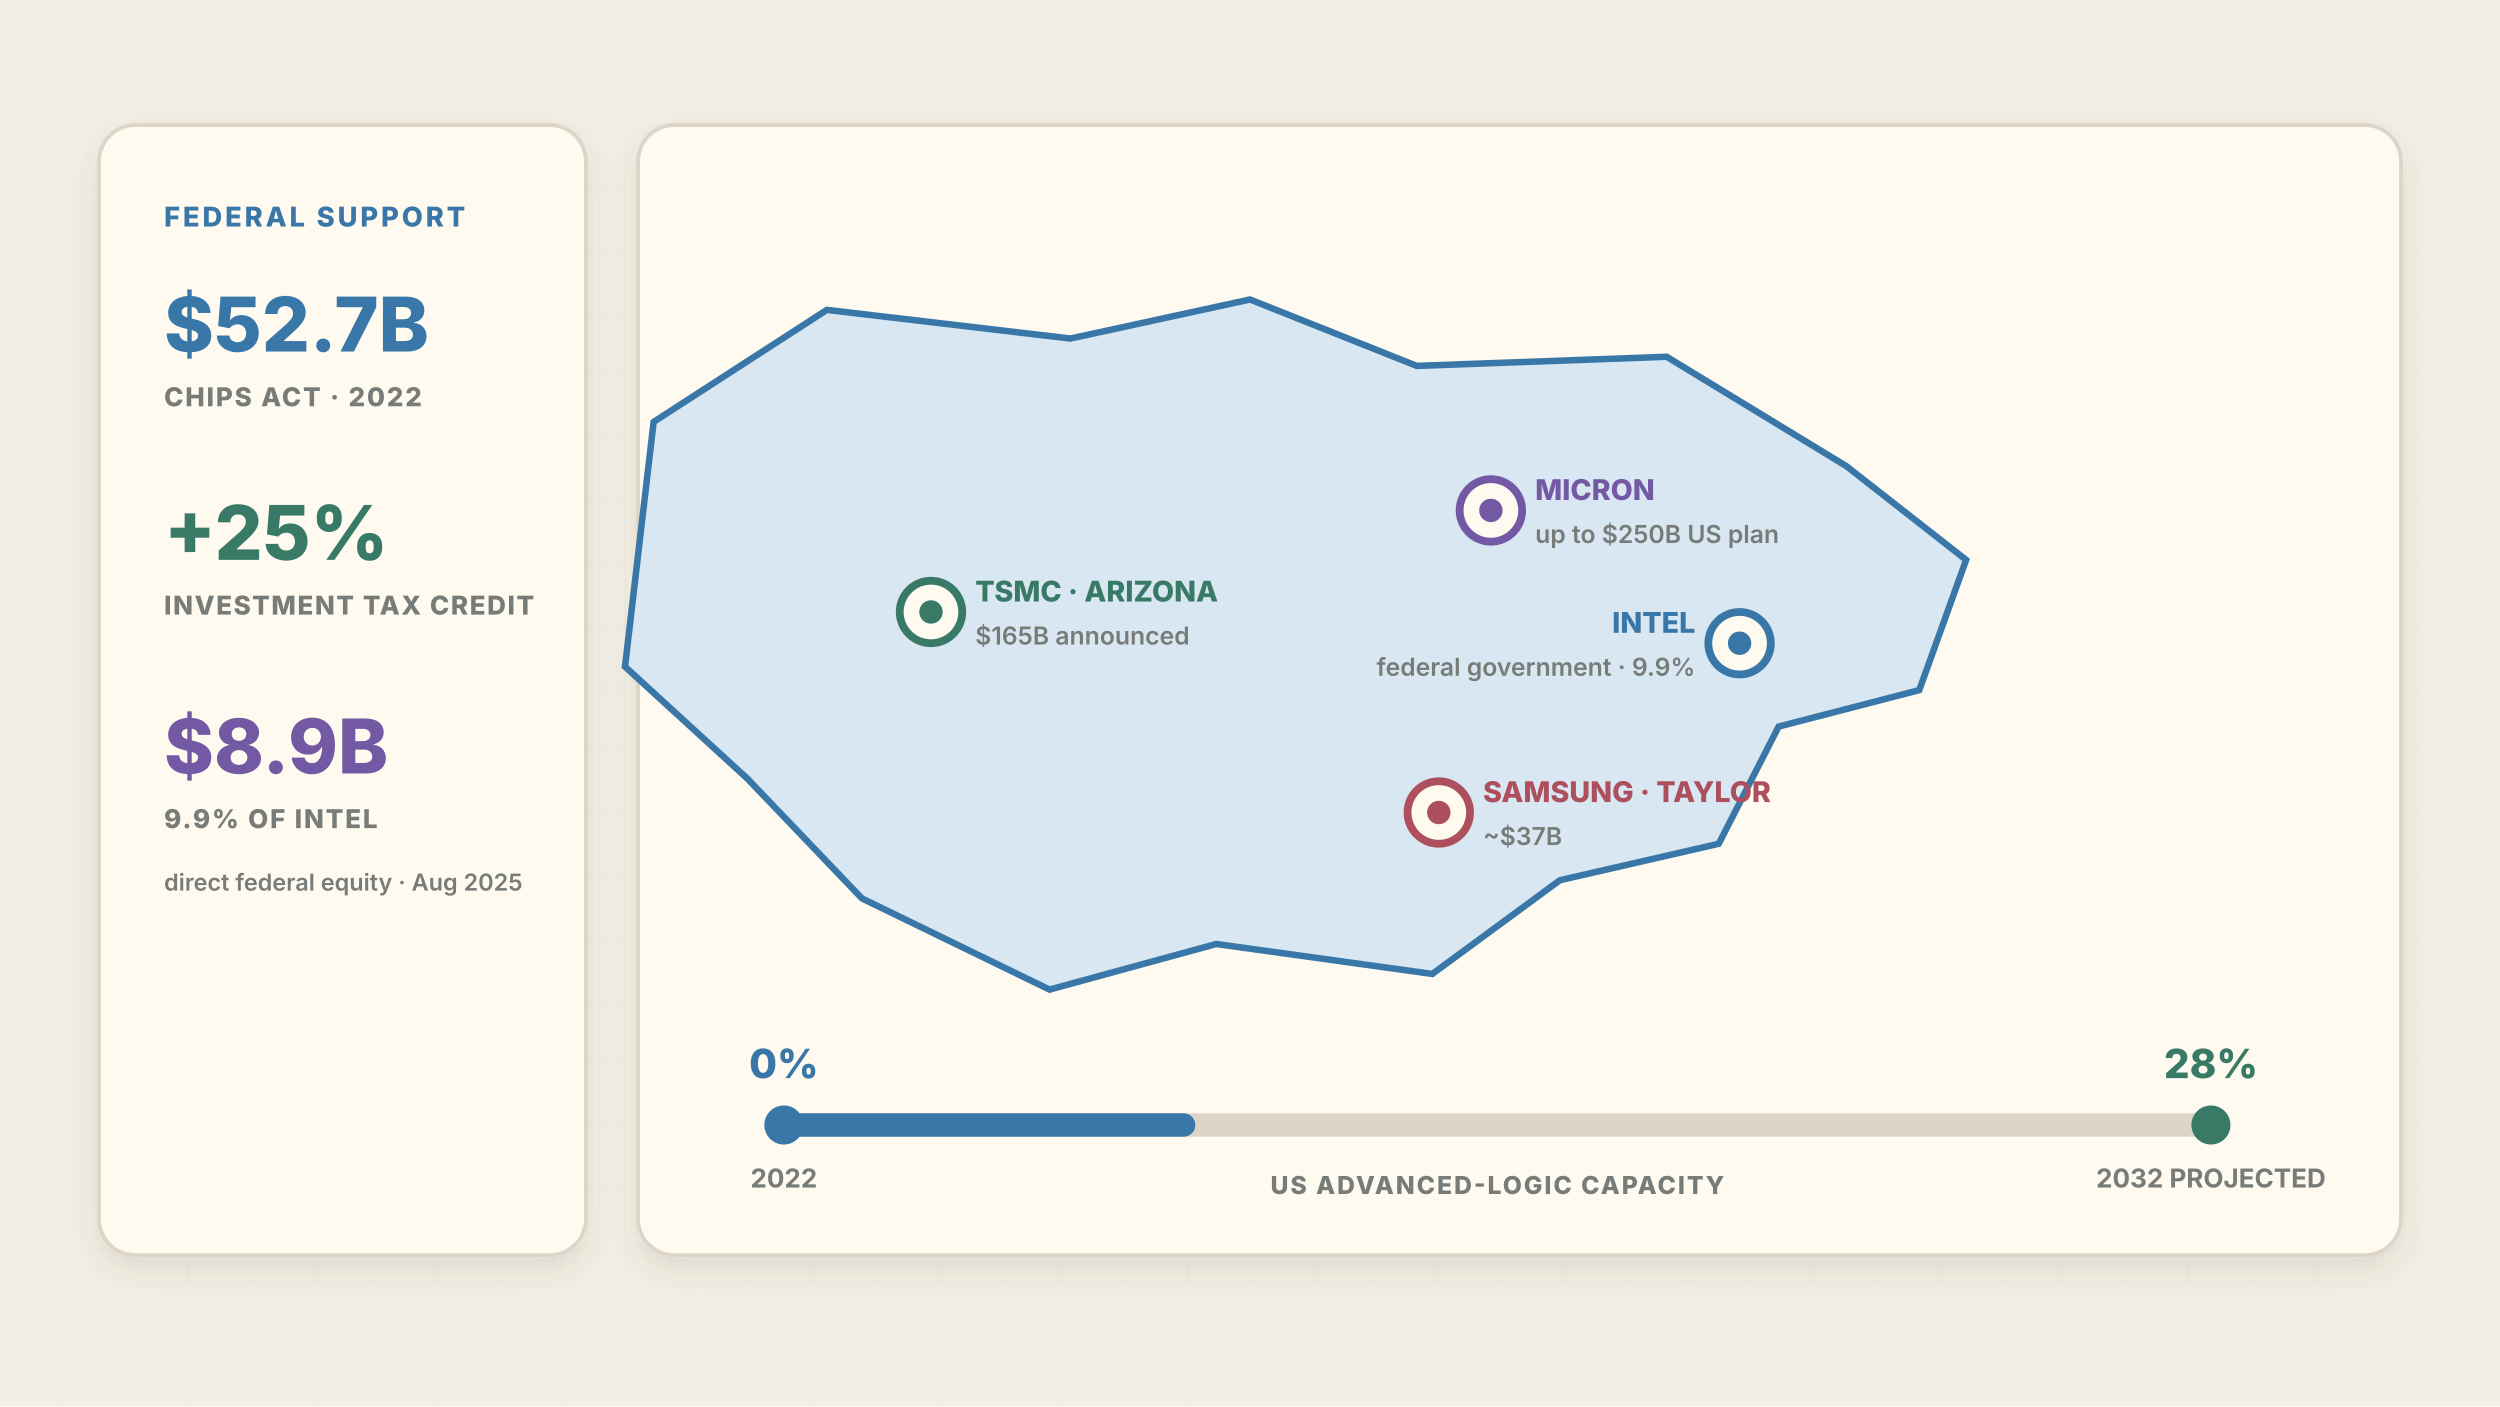
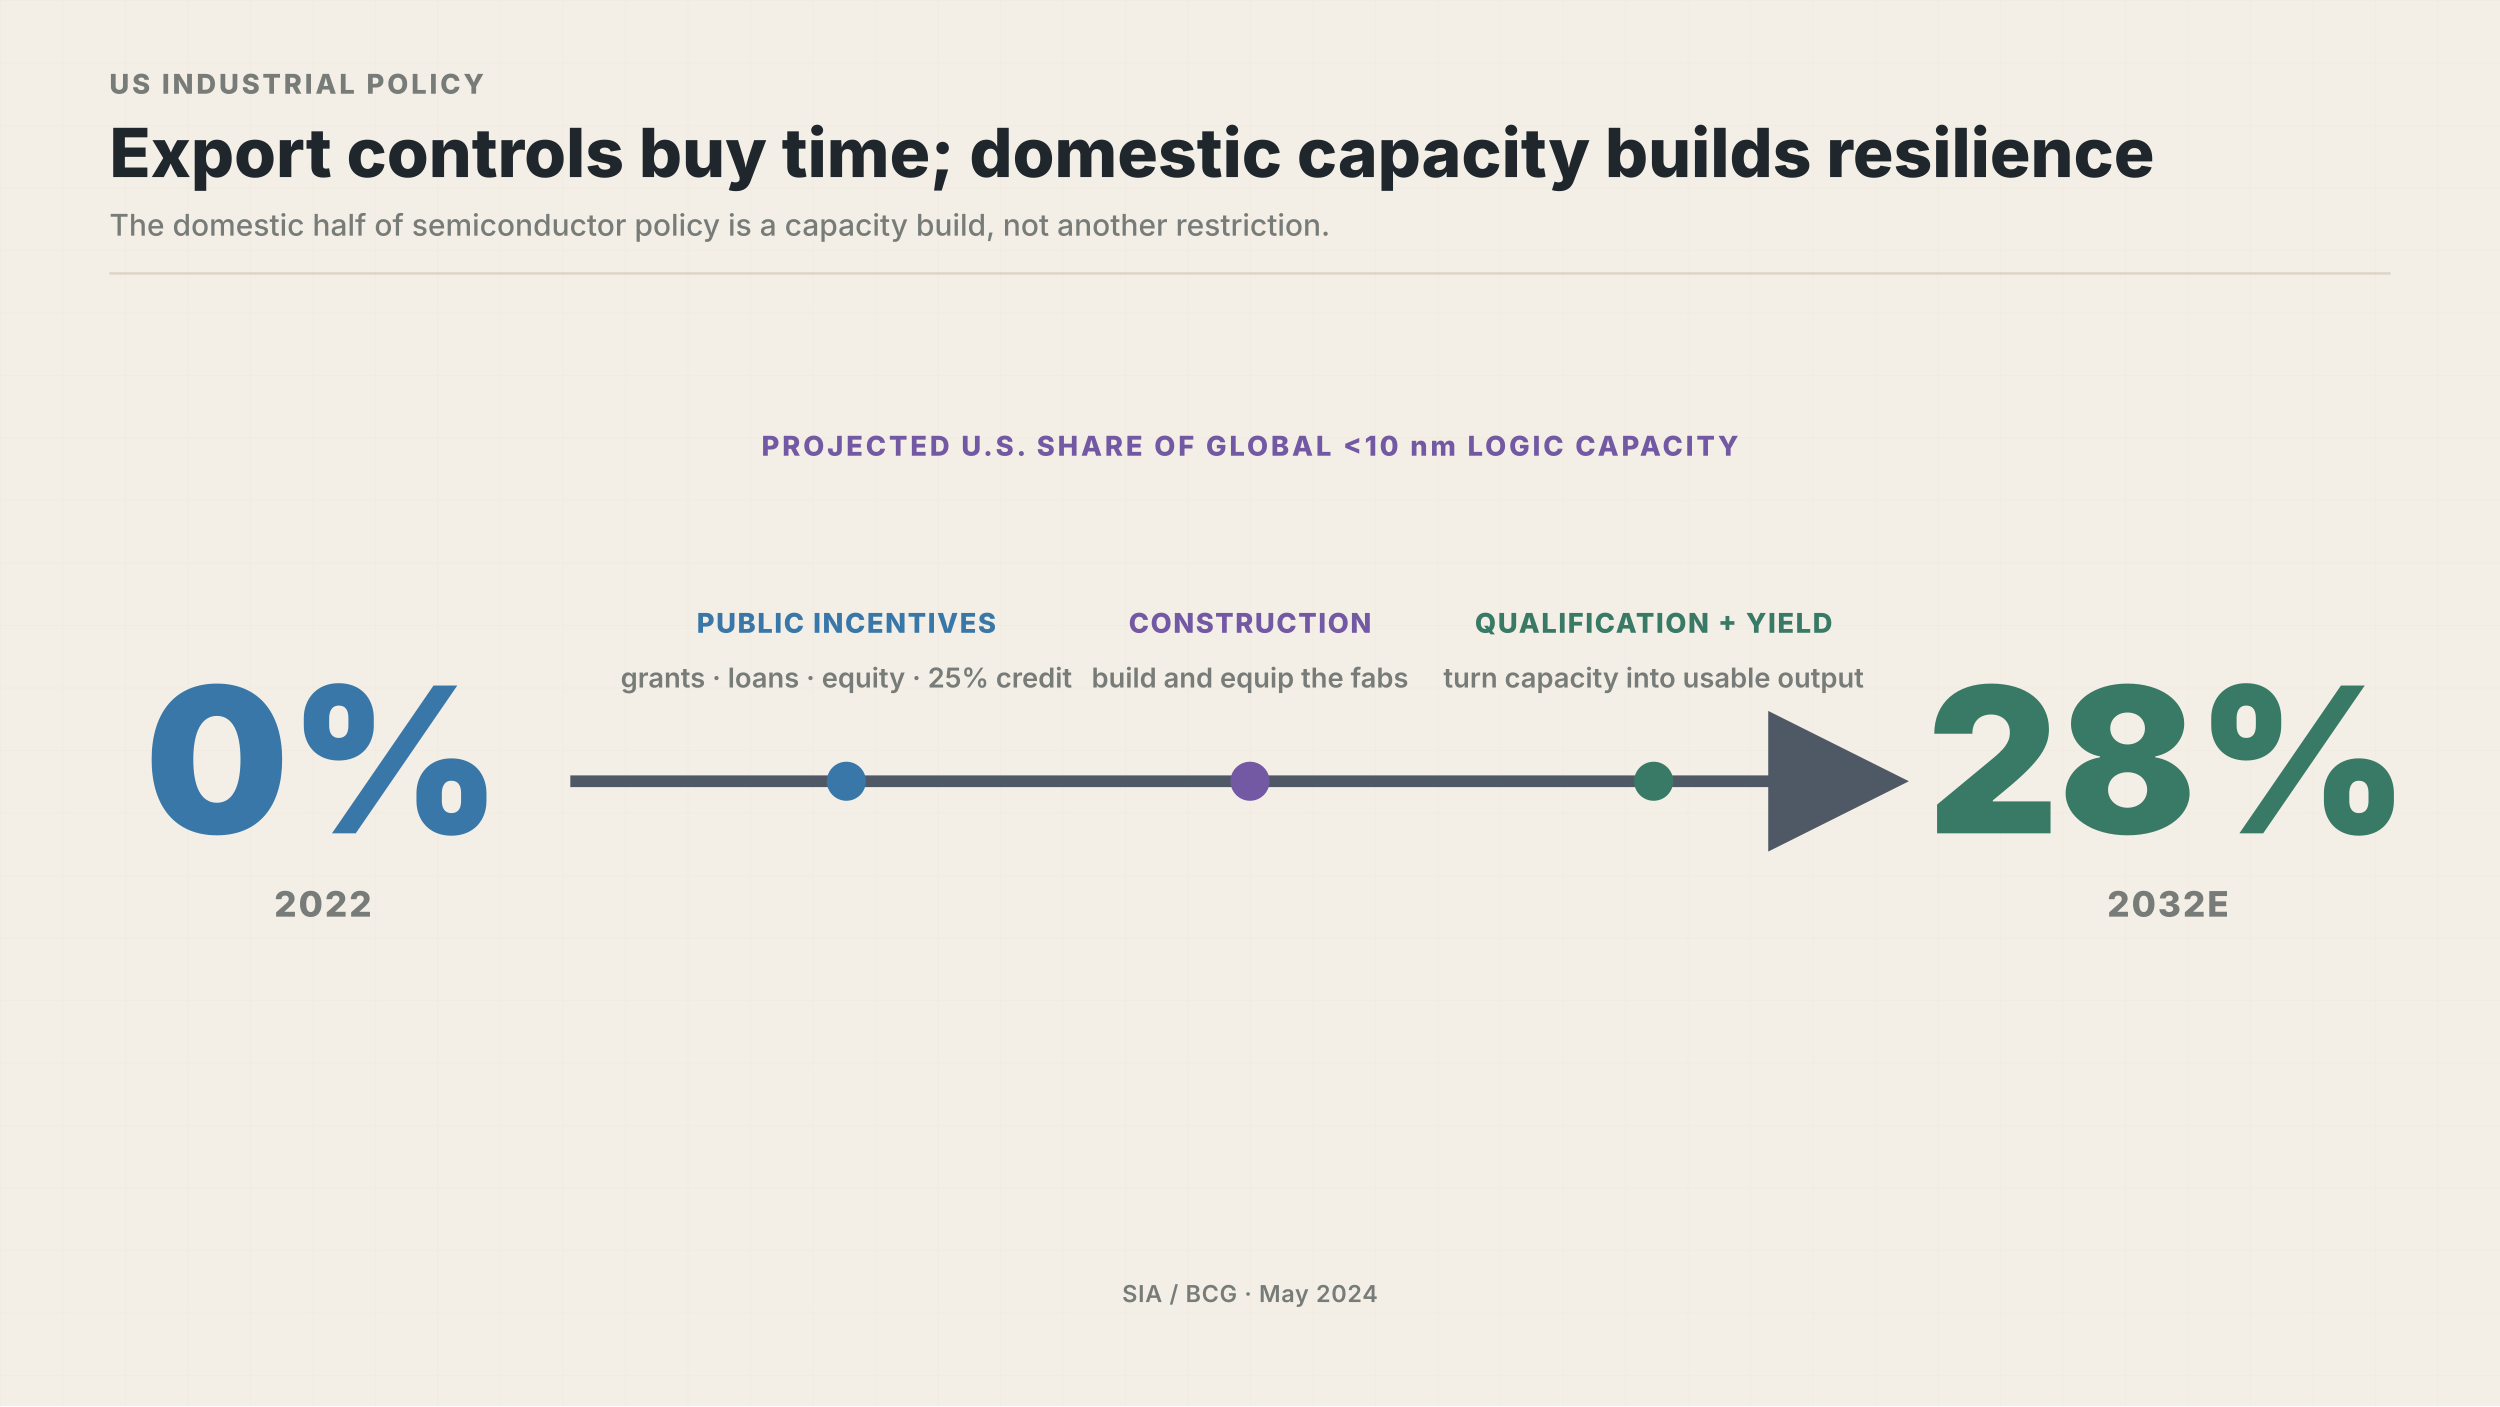
<svg xmlns="http://www.w3.org/2000/svg" width="1920" height="1080" viewBox="0 0 1920 1080" role="img" aria-labelledby="title desc" font-family="Inter, -apple-system, BlinkMacSystemFont, 'Segoe UI', sans-serif">
  <defs>
    <pattern id="paper-grid" width="48" height="48" patternUnits="userSpaceOnUse">
      <path d="M48 0H0V48" fill="none" stroke="#ddd5c8" stroke-width="1" opacity="0.22" />
    </pattern>
    <filter id="shadow" x="-30%" y="-30%" width="160%" height="180%">
      <feDropShadow dx="0" dy="10" stdDeviation="12" flood-color="#493f30" flood-opacity="0.13" />
    </filter>
    <marker id="arrow-ink" markerWidth="12" markerHeight="12" refX="10" refY="6" orient="auto">
      <path d="M0 0L12 6L0 12Z" fill="#4f5965" />
    </marker>
    <marker id="arrow-blue" markerWidth="12" markerHeight="12" refX="10" refY="6" orient="auto">
      <path d="M0 0L12 6L0 12Z" fill="#3977a8" />
    </marker>
    <marker id="arrow-green" markerWidth="12" markerHeight="12" refX="10" refY="6" orient="auto">
      <path d="M0 0L12 6L0 12Z" fill="#397a66" />
    </marker>
    <marker id="arrow-red" markerWidth="12" markerHeight="12" refX="10" refY="6" orient="auto">
      <path d="M0 0L12 6L0 12Z" fill="#ad4f5d" />
    </marker>
  </defs>
  <rect width="1920" height="1080" fill="#f4efe6" />
  <rect width="1920" height="1080" fill="url(#paper-grid)" />
-   <rect x="76" y="96" width="374" height="868" rx="28" fill="#fffaf0" stroke="#ddd5c8" stroke-width="3" filter="url(#shadow)" />
-   <text x="126" y="174" fill="#3977a8" font-size="21" font-weight="780" text-anchor="start" letter-spacing="2.2" opacity="1">FEDERAL SUPPORT</text>
-   <text x="126" y="270" fill="#3977a8" font-size="58" font-weight="820" text-anchor="start" letter-spacing="0" opacity="1">$52.7B</text>
-   <text x="126" y="312" fill="#777c79" font-size="20" font-weight="760" text-anchor="start" letter-spacing="1.4" opacity="1">CHIPS ACT · 2022</text>
-   <text x="126" y="430" fill="#397a66" font-size="58" font-weight="820" text-anchor="start" letter-spacing="0" opacity="1">+25%</text>
-   <text x="126" y="472" fill="#777c79" font-size="20" font-weight="760" text-anchor="start" letter-spacing="1.2" opacity="1">INVESTMENT TAX CREDIT</text>
-   <text x="126" y="594" fill="#7358a3" font-size="58" font-weight="820" text-anchor="start" letter-spacing="0" opacity="1">$8.9B</text>
-   <text x="126" y="636" fill="#777c79" font-size="20" font-weight="760" text-anchor="start" letter-spacing="1.4" opacity="1">9.9% OF INTEL</text>
-   <text x="126" y="684" fill="#777c79" font-size="18" font-weight="560" text-anchor="start" letter-spacing="0" opacity="1">direct federal equity · Aug 2025</text>
-   <rect x="490" y="96" width="1354" height="868" rx="28" fill="#fffaf0" stroke="#ddd5c8" stroke-width="3" filter="url(#shadow)" />
-   <path d="M502 324L635 238L822 260L960 230L1088 281L1280 274L1418 358L1510 430L1474 530L1366 558L1320 648L1198 676L1100 748L934 725L806 760L662 690L574 598L480 512Z" fill="#d8e7f1" stroke="#3977a8" stroke-width="5" />
-   <g>
-     <circle cx="715" cy="470" r="24" fill="#fffaf0" stroke="#397a66" stroke-width="6" />
-     <circle cx="715" cy="470" r="9" fill="#397a66" />
-     <text x="749" y="462" fill="#397a66" font-size="22" font-weight="800" text-anchor="start" letter-spacing="0" opacity="1">TSMC · ARIZONA</text>
-     <text x="749" y="495" fill="#777c79" font-size="19" font-weight="580" text-anchor="start" letter-spacing="0" opacity="1">$165B announced</text>
-   </g>
-   <g>
-     <circle cx="1145" cy="392" r="24" fill="#fffaf0" stroke="#7358a3" stroke-width="6" />
-     <circle cx="1145" cy="392" r="9" fill="#7358a3" />
-     <text x="1179" y="384" fill="#7358a3" font-size="22" font-weight="800" text-anchor="start" letter-spacing="0" opacity="1">MICRON</text>
-     <text x="1179" y="417" fill="#777c79" font-size="19" font-weight="580" text-anchor="start" letter-spacing="0" opacity="1">up to $250B US plan</text>
-   </g>
-   <g>
-     <circle cx="1105" cy="624" r="24" fill="#fffaf0" stroke="#ad4f5d" stroke-width="6" />
-     <circle cx="1105" cy="624" r="9" fill="#ad4f5d" />
-     <text x="1139" y="616" fill="#ad4f5d" font-size="22" font-weight="800" text-anchor="start" letter-spacing="0" opacity="1">SAMSUNG · TAYLOR</text>
-     <text x="1139" y="649" fill="#777c79" font-size="19" font-weight="580" text-anchor="start" letter-spacing="0" opacity="1">~$37B</text>
-   </g>
-   <g>
-     <circle cx="1336" cy="494" r="24" fill="#fffaf0" stroke="#3977a8" stroke-width="6" />
-     <circle cx="1336" cy="494" r="9" fill="#3977a8" />
-     <text x="1302" y="486" fill="#3977a8" font-size="22" font-weight="800" text-anchor="end" letter-spacing="0" opacity="1">INTEL</text>
-     <text x="1302" y="519" fill="#777c79" font-size="19" font-weight="580" text-anchor="end" letter-spacing="0" opacity="1">federal government · 9.9%</text>
-   </g>
-   <path d="M602 864H1698" stroke="#ddd5c8" stroke-width="18" stroke-linecap="round" />
-   <path d="M602 864H909" stroke="#3977a8" stroke-width="18" stroke-linecap="round" />
-   <circle cx="602" cy="864" r="15" fill="#3977a8" />
-   <circle cx="1698" cy="864" r="15" fill="#397a66" />
-   <text x="602" y="828" fill="#3977a8" font-size="31" font-weight="800" text-anchor="middle" letter-spacing="0" opacity="1">0%</text>
-   <text x="602" y="912" fill="#777c79" font-size="20" font-weight="700" text-anchor="middle" letter-spacing="0" opacity="1">2022</text>
-   <text x="1698" y="828" fill="#397a66" font-size="31" font-weight="800" text-anchor="middle" letter-spacing="0" opacity="1">28%</text>
-   <text x="1698" y="912" fill="#777c79" font-size="20" font-weight="700" text-anchor="middle" letter-spacing="0" opacity="1">2032 PROJECTED</text>
-   <text x="1150" y="917" fill="#777c79" font-size="19" font-weight="760" text-anchor="middle" letter-spacing="1.5" opacity="1">US ADVANCED-LOGIC CAPACITY</text>
+   <text x="84" y="72" fill="#777c79" font-size="21" font-weight="780" text-anchor="start" letter-spacing="2.2" opacity="1">US INDUSTRIAL POLICY</text>
+   <text x="84" y="136" fill="#1f272d" font-size="52" font-weight="820" text-anchor="start" letter-spacing="0" opacity="1">Export controls buy time; domestic capacity builds resilience</text>
+   <text x="84" y="181" fill="#777c79" font-size="23" font-weight="540" text-anchor="start" letter-spacing="0" opacity="1">The domestic half of semiconductor policy is a capacity build, not another restriction.</text>
+   <path d="M84 210L1836 210" fill="none" stroke="#ddd5c8" stroke-width="2" />
+   <text x="960" y="350" fill="#7358a3" font-size="21" font-weight="780" text-anchor="middle" letter-spacing="2.2" opacity="1">PROJECTED U.S. SHARE OF GLOBAL &lt;10 nm LOGIC CAPACITY</text>
+   <text x="248" y="640" fill="#3977a8" font-size="156" font-weight="860" text-anchor="middle" letter-spacing="0" opacity="1">0%</text>
+   <text x="248" y="704" fill="#777c79" font-size="27" font-weight="800" text-anchor="middle" letter-spacing="1.5" opacity="1">2022</text>
+   <path d="M438 600L1448 600" fill="none" stroke="#4f5965" stroke-width="9" marker-end="url(#arrow-ink)" />
+   <circle cx="650" cy="600" r="15" fill="#3977a8" />
+   <text x="650" y="486" fill="#3977a8" font-size="21" font-weight="840" text-anchor="middle" letter-spacing="1.2" opacity="1">PUBLIC INCENTIVES</text>
+   <text x="650" y="528" fill="#777c79" font-size="21" font-weight="580" text-anchor="middle" letter-spacing="0" opacity="1">grants · loans · equity · 25% credit</text>
+   <circle cx="960" cy="600" r="15" fill="#7358a3" />
+   <text x="960" y="486" fill="#7358a3" font-size="21" font-weight="840" text-anchor="middle" letter-spacing="1.2" opacity="1">CONSTRUCTION</text>
+   <text x="960" y="528" fill="#777c79" font-size="21" font-weight="580" text-anchor="middle" letter-spacing="0" opacity="1">build and equip the fabs</text>
+   <circle cx="1270" cy="600" r="15" fill="#397a66" />
+   <text x="1270" y="486" fill="#397a66" font-size="21" font-weight="840" text-anchor="middle" letter-spacing="1.2" opacity="1">QUALIFICATION + YIELD</text>
+   <text x="1270" y="528" fill="#777c79" font-size="21" font-weight="580" text-anchor="middle" letter-spacing="0" opacity="1">turn capacity into usable output</text>
+   <text x="1665" y="640" fill="#397a66" font-size="156" font-weight="870" text-anchor="middle" letter-spacing="0" opacity="1">28%</text>
+   <text x="1665" y="704" fill="#777c79" font-size="27" font-weight="800" text-anchor="middle" letter-spacing="1.5" opacity="1">2032E</text>
+   <text x="960" y="1000" fill="#777c79" font-size="18" font-weight="600" text-anchor="middle" letter-spacing="0.5" opacity="1">SIA / BCG · May 2024</text>
</svg>
